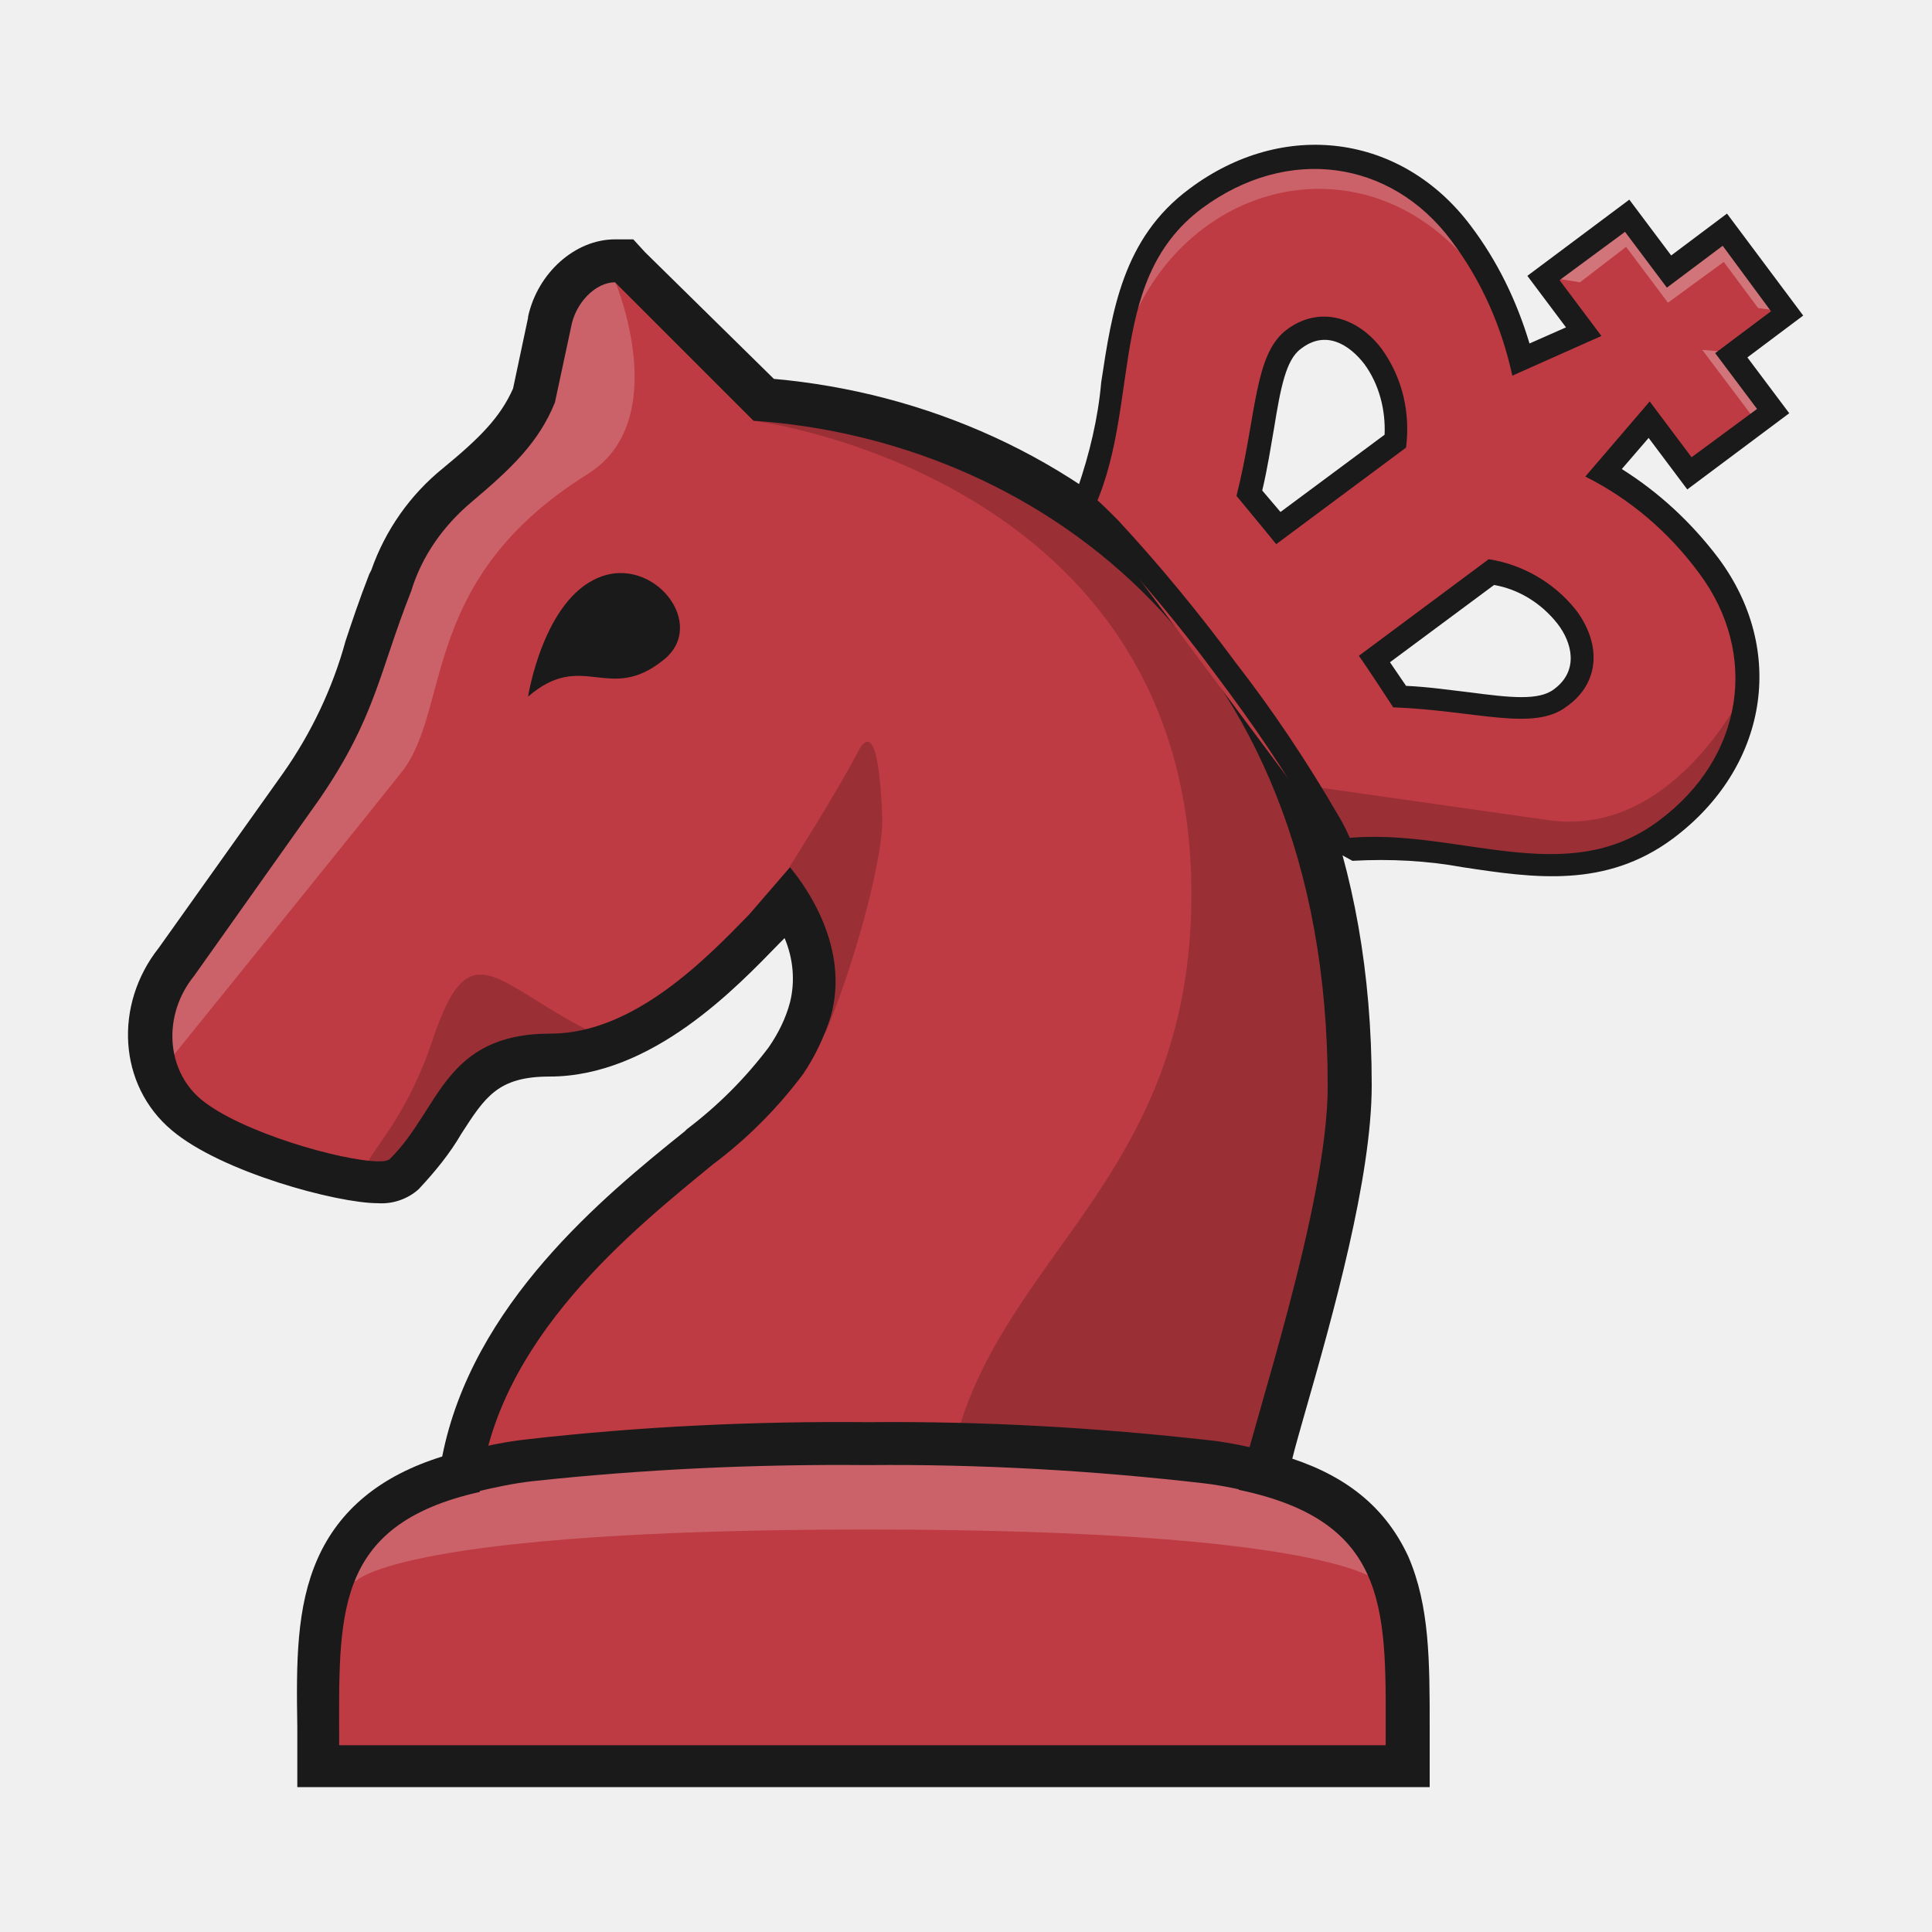
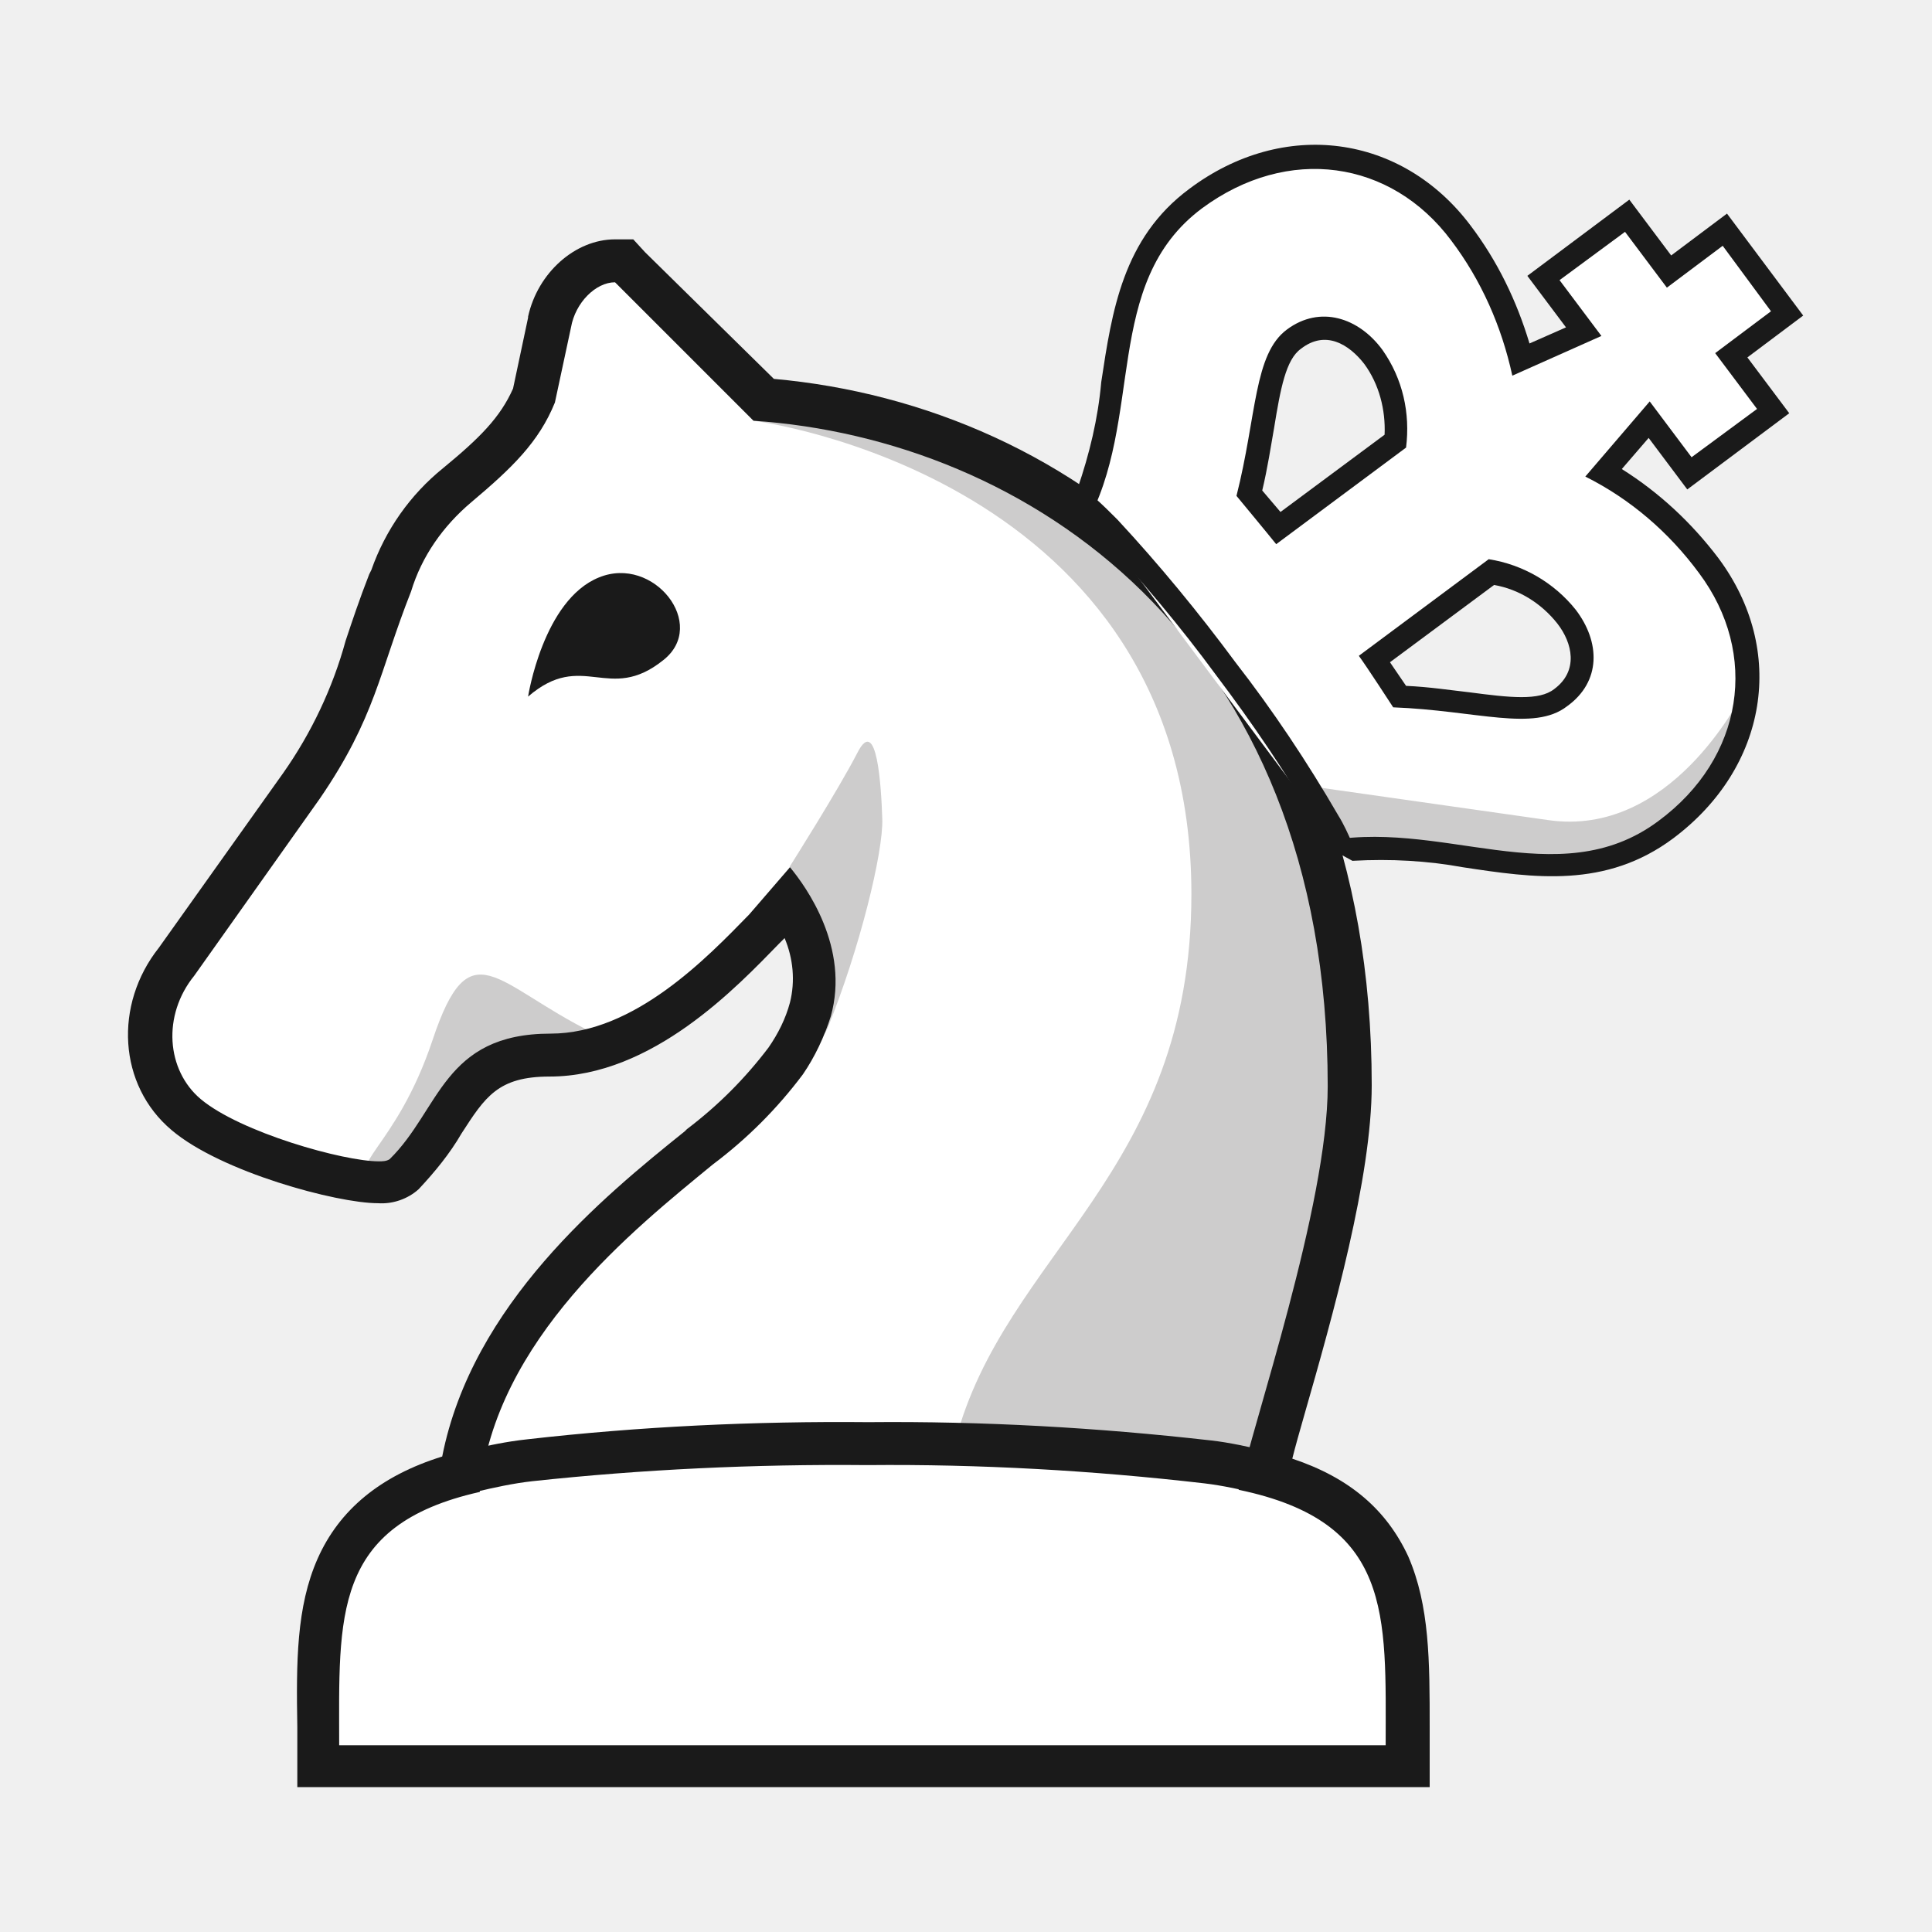
<svg xmlns="http://www.w3.org/2000/svg" version="1.1" id="Layer_1" x="0px" y="0px" viewBox="0 0 180 180" style="enable-background:new 0 0 180 180;" xml:space="preserve">
  <style type="text/css">
-   .st0{fill:#BF3B43;}
+   .st0{fill:#fff;}
  .st1{opacity:0.2;fill:#FFFFFF;enable-background:new    ;}
  .st2{opacity:0.2;}
  .st3{fill:#FFFFFF;}
  .st4{fill:#1A1A1A;}
  .st5{opacity:0.2;fill:#040000;enable-background:new    ;}
  .st6{opacity:0.3;fill:#FFFFFF;enable-background:new    ;}
</style>
  <g id="Layer_2">
    <g id="Layer_1-2">
      <path class="st0" d="M58.1,24.3h-0.8c-2.7,0-5.4,2.5-6.2,5.6l-1.5,6.9c-1.3,3.1-3.5,5.4-7.1,8.3c-2.8,2.3-4.9,5.3-6.1,8.7       l-0.2,0.4c-0.9,2.3-1.6,4.3-2.2,6.1c-1.3,4.6-3.4,8.9-6.1,12.8L16.4,89.5c-3.6,4.6-3.2,10.8,0.9,14.3s14.4,6.3,17.9,6.3       c0.9,0.1,1.7-0.2,2.4-0.8c1.4-1.5,2.7-3.1,3.7-4.8c2.3-3.6,4-6.2,9.9-6.2c8.7,0,16.3-8,19.9-11.8l0,0l2.2-2.5       c1.5,2.3,3.1,6.1,2,10.1c-0.5,1.7-1.3,3.3-2.3,4.8c-2.3,3-5,5.7-8,8l-0.2,0.2c-7.5,6.1-20,16.2-22.1,30.3       c-13.3,3.6-13.3,12.9-13.3,23.6v3.6h101.6v-3.6c0-10.7,0.1-20-13.3-23.6c0.4-1.6,1-3.6,1.6-5.9c2.6-9.2,6.2-21.9,6.2-30.2       c0-19.6-6.2-36-17.9-47.5c-9.9-9.6-23-15.4-36.8-16.4L58.7,24.9L58.1,24.3z" />
      <path class="st1" d="M80.8,142.5c43.1,0,47.5,4.8,47.5,4.8h0.6c-1.9-10.2-24.5-11.3-24.5-11.3H57.3c0,0-23.4,0.8-24.7,11.3h0.6       C33.2,147.2,37.7,142.5,80.8,142.5z" />
      <g class="st2">
        <path class="st3" d="M54.7,44.2c8.1-5,2.6-18,2.6-18c-2.4,0-4.5,1.6-5,4l-1.5,6.9c-1.4,3.4-3.7,5.7-7.5,8.8         c-2.7,2.2-4.7,5-5.8,8.3l-0.2,0.4c-0.9,2.3-1.5,4.2-2.1,6c-1.3,4.7-3.4,9.1-6.2,13.1L17.5,90.2c-0.1,0.2-0.3,0.3-0.4,0.5         c-2.2,2-2.6,5.3-1,7.7c0,0,19-23.5,21.5-26.7C42,65.7,39.2,53.9,54.7,44.2z" />
      </g>
      <path class="st4" d="M55.8,53.8c-5.2,2.1-6.6,11.1-6.6,11.1c5.1-4.4,7.5,0.7,12.6-3.4C66,58.2,60.9,51.7,55.8,53.8z" />
      <path class="st5" d="M79.9,70.1c-1.8,3.5-6.3,10.6-6.3,10.6s-0.5,1.4-1,3.5c0,0,2.1-0.2,2.5,6.4c0.1,1.7,0.9,7.8,2,5.2       c3-7.4,5.2-16.4,5.1-19.5S81.7,66.6,79.9,70.1z" />
      <path class="st5" d="M70.2,39.2c0,0,40.8,5.1,40.8,44.1c0,26.1-17.4,33.4-22,51c0,0,19.3,0.2,27.9,4.2c0,0,9.2-24.8,9.2-39.6       C126.1,83.9,114.7,38,70.2,39.2z" />
      <path class="st5" d="M55.2,96.2c-9.1-4.5-11.4-9.8-14.9,0.7c-3.4,10.2-8.5,11.9-5.1,13s7.8-10.5,10.8-10.6S58.6,97.9,55.2,96.2z" />
      <path class="st4" d="M57.3,26.3l12.9,12.9c25.3,1.7,53.5,20.1,53.5,62c0,11.1-7,31.5-8.3,37.6c14.4,3,13.7,11.6,13.7,23.8H31.6       c0-12-0.7-20.5,13.1-23.6c1.4-14.2,14.4-24.5,21.7-30.5c3.2-2.4,6-5.2,8.4-8.4c1.1-1.6,2-3.5,2.6-5.4c1.8-6.4-2.3-12.1-3.8-13.9       l-3.8,4.4c-3.9,4-10.7,11.1-18.5,11.1c-10,0-10.3,7.1-15,11.7c-0.3,0.2-0.7,0.2-1,0.2c-3.3,0-12.9-2.7-16.6-5.8       c-3.2-2.7-3.6-7.8-0.6-11.5l11.7-16.5c5.2-7.6,5.5-11.7,8.5-19.3c1-3.3,3-6.1,5.6-8.3c3.8-3.2,6.3-5.6,7.8-9.3l1.5-7       C53.6,28.2,55.5,26.3,57.3,26.3 M59,22.3h-1.7c-3.7,0-7.2,3.1-8.1,7.2v0.1l-1.4,6.6c-1.2,2.7-3.1,4.6-6.5,7.4       c-3.1,2.5-5.4,5.8-6.7,9.5l-0.2,0.4c-0.9,2.3-1.6,4.4-2.2,6.2C31,64.1,29,68.3,26.4,72L14.8,88.3c-4.2,5.3-3.8,12.8,1.2,17       c4.6,3.9,15.4,6.8,19.2,6.8c1.4,0.1,2.8-0.4,3.8-1.3c1.5-1.6,2.9-3.3,4-5.2c2.2-3.4,3.4-5.3,8.2-5.3c9.6,0,17.5-8.4,21.4-12.4       l0.1-0.1l0.1-0.1l0.3-0.3c0.8,1.9,1,4,0.5,6c-0.4,1.5-1.1,2.9-2,4.2c-2.2,2.9-4.7,5.4-7.6,7.6l-0.2,0.2       c-7.6,6.1-19.8,16.1-22.6,30.3c-5.8,1.8-9.6,5-11.6,9.5s-2,9.7-1.9,15.7v5.6h105.5v-5.6c0-6.1,0-11.3-2-15.9       c-2-4.3-5.4-7.3-10.8-9.1c0.3-1.2,0.7-2.6,1.1-4c2.7-9.4,6.3-22.2,6.3-30.8c0-42.1-27.7-63.3-55.7-65.8L60.1,23.5L59,22.3L59,22.3       z" />
      <path class="st4" d="M80.8,136.5c10.5-0.1,21,0.5,31.4,1.7c1.7,0.2,3.5,0.6,5.2,1l0.7-4c-1.8-0.4-3.5-0.8-5.3-1       c-10.6-1.2-21.2-1.8-31.9-1.7l0,0c-10.6-0.1-21.3,0.4-31.8,1.6c-1.9,0.2-3.7,0.6-5.6,1l0.8,3.9c1.7-0.4,3.5-0.8,5.3-1       C59.8,136.9,70.3,136.4,80.8,136.5z" />
      <path class="st0" d="M162.9,65.6c0.7-4.6-0.5-9.3-3.4-13c-2.6-3.7-6.1-6.5-10.2-8.2l4.6-5.4l3.8,5l7.8-5.8l-3.9-5.2l5.2-3.9       l-5.8-7.8l-5.2,3.9l-3.9-5.1l-7.8,5.8l3.8,5l-6.5,2.9c-0.5-4.4-2.2-8.7-5-12.2c-2.7-3.8-6.8-6.3-11.4-7c-4.7-0.5-9.5,0.9-13.2,3.8       c-5.9,4.4-6.8,10.9-7.8,17.3c-0.6,3.9-1.2,7.9-2.8,11.6l23.8,31.9c3.9-0.6,8,0,11.9,0.6c6.3,0.9,12.9,1.9,18.8-2.5       C159.5,74.4,162.1,70.2,162.9,65.6z M119.2,49.5c-0.9-1.1-1.6-1.9-2.8-3.2c1.5-5.4,0.8-11.3,3.3-13.8c4.1-4.1,8.1,0.9,8.1,0.9       c2.1,2.8,2.2,8.1,2.2,8.1L119.2,49.5z M144.4,65.5c-3.1,1.7-8.6-0.6-14.2-0.8c-0.9-1.5-1.5-2.4-2.3-3.6l10.8-8       c0,0,5.1,1.6,7.1,4.4C145.9,57.5,149.4,62.7,144.4,65.5z" />
      <polygon class="st6" points="163.8,39.5 158.6,32.6 161,32.8 165.2,38.4     " />
      <polygon class="st6" points="163.8,28.7 160.6,24.4 155.4,28.2 151.5,23 147.2,26.3 144.1,25.8 151.9,20 155.8,25.2 161,21.3       166.8,29.1     " />
      <path class="st1" d="M138.4,26.5c0,0-3.7-11.5-14.8-12c-15.4-0.7-17.9,14.9-17.9,14.9C111.9,15.8,129.1,12.8,138.4,26.5z" />
      <path class="st5" d="M144.2,76.4l-22.5-3.2l3.2,6c4.3-0.4,8.7-0.2,13,0.6c7.3,1.2,12,1.7,18.8-3.3c5-3.7,5.3-7.9,5.5-11.5       C162.1,64.9,155.7,78.1,144.2,76.4z" />
      <path class="st4" d="M127.1,33.9c1.4,1.9,2,4.3,1.9,6.6l-9.7,7.2l-1.7-2c0.5-2.1,0.8-4.1,1.1-5.8c0.6-3.7,1.1-6.4,2.5-7.4       C123.5,30.7,125.7,32.1,127.1,33.9 M128.8,32.6c-2.2-3-5.8-4.2-8.9-1.9s-2.8,8-4.7,15.5c0,0,2.9,3.5,3.7,4.5l12.1-9       C131.4,38.5,130.7,35.3,128.8,32.6L128.8,32.6z" />
      <path class="st4" d="M113.3,62.9c3.4,4.5,6.6,9.2,9.4,14.1c0.5,0.8,0.9,1.7,1.3,2.6l2-1c-0.4-0.9-0.8-1.8-1.3-2.6       c-2.9-5-6.1-9.8-9.6-14.3l0,0c-3.4-4.6-7.1-9.1-11-13.3c-0.7-0.7-1.4-1.4-2.2-2.1l-1.5,1.6c0.8,0.6,1.5,1.3,2.1,2       C106.3,54,110,58.4,113.3,62.9z" />
      <path class="st4" d="M136.3,80.8c6.6,1,13.3,2,19.6-2.7c8.8-6.6,10.6-17.5,4.2-26.1c-2.5-3.3-5.5-6.1-9-8.3l2.5-2.9l3.6,4.8       l9.5-7.1l-3.9-5.2l5.2-3.9l0,0l-7.1-9.5l-5.2,3.9l-3.9-5.2l-9.5,7.1l3.6,4.8l-3.4,1.5c-1.2-4-3-7.7-5.5-11       c-6.4-8.5-17.4-10-26.2-3.4c-6.2,4.6-7.2,11.4-8.2,18c-0.3,3.4-1.1,6.7-2.2,9.9l0.7,3.5c5.6-9.9,1.5-22.6,10.9-29.6       c8-5.9,17.6-4.5,23.2,3c2.8,3.7,4.7,8,5.7,12.6l8.3-3.7l-3.9-5.2l6.1-4.5l3.9,5.2l5.2-3.9L165,29l0,0l-5.2,3.9l3.9,5.2l-6.1,4.5       l-3.9-5.2l-6,7c4.2,2.1,7.8,5.2,10.6,9c5.6,7.5,4.2,17.2-3.8,23.1c-9.4,7-20.5-0.5-31.6,2l0,0l3.1,1.7       C129.6,80,133,80.2,136.3,80.8z" />
      <path class="st4" d="M145.1,58.1c1.4,1.8,2,4.4-0.3,6.1c-1.4,1.1-4.1,0.8-7.9,0.3c-1.8-0.2-3.7-0.5-5.9-0.6l-1.5-2.2l9.7-7.2       C141.5,54.9,143.6,56.2,145.1,58.1 M146.8,56.8c-2-2.5-4.9-4.2-8.1-4.7l-12.1,9c0.8,1.1,3.2,4.8,3.2,4.8       c7.8,0.3,13.1,2.3,16.2-0.1C149.2,63.5,149.1,59.8,146.8,56.8z" />
    </g>
  </g>
</svg>
